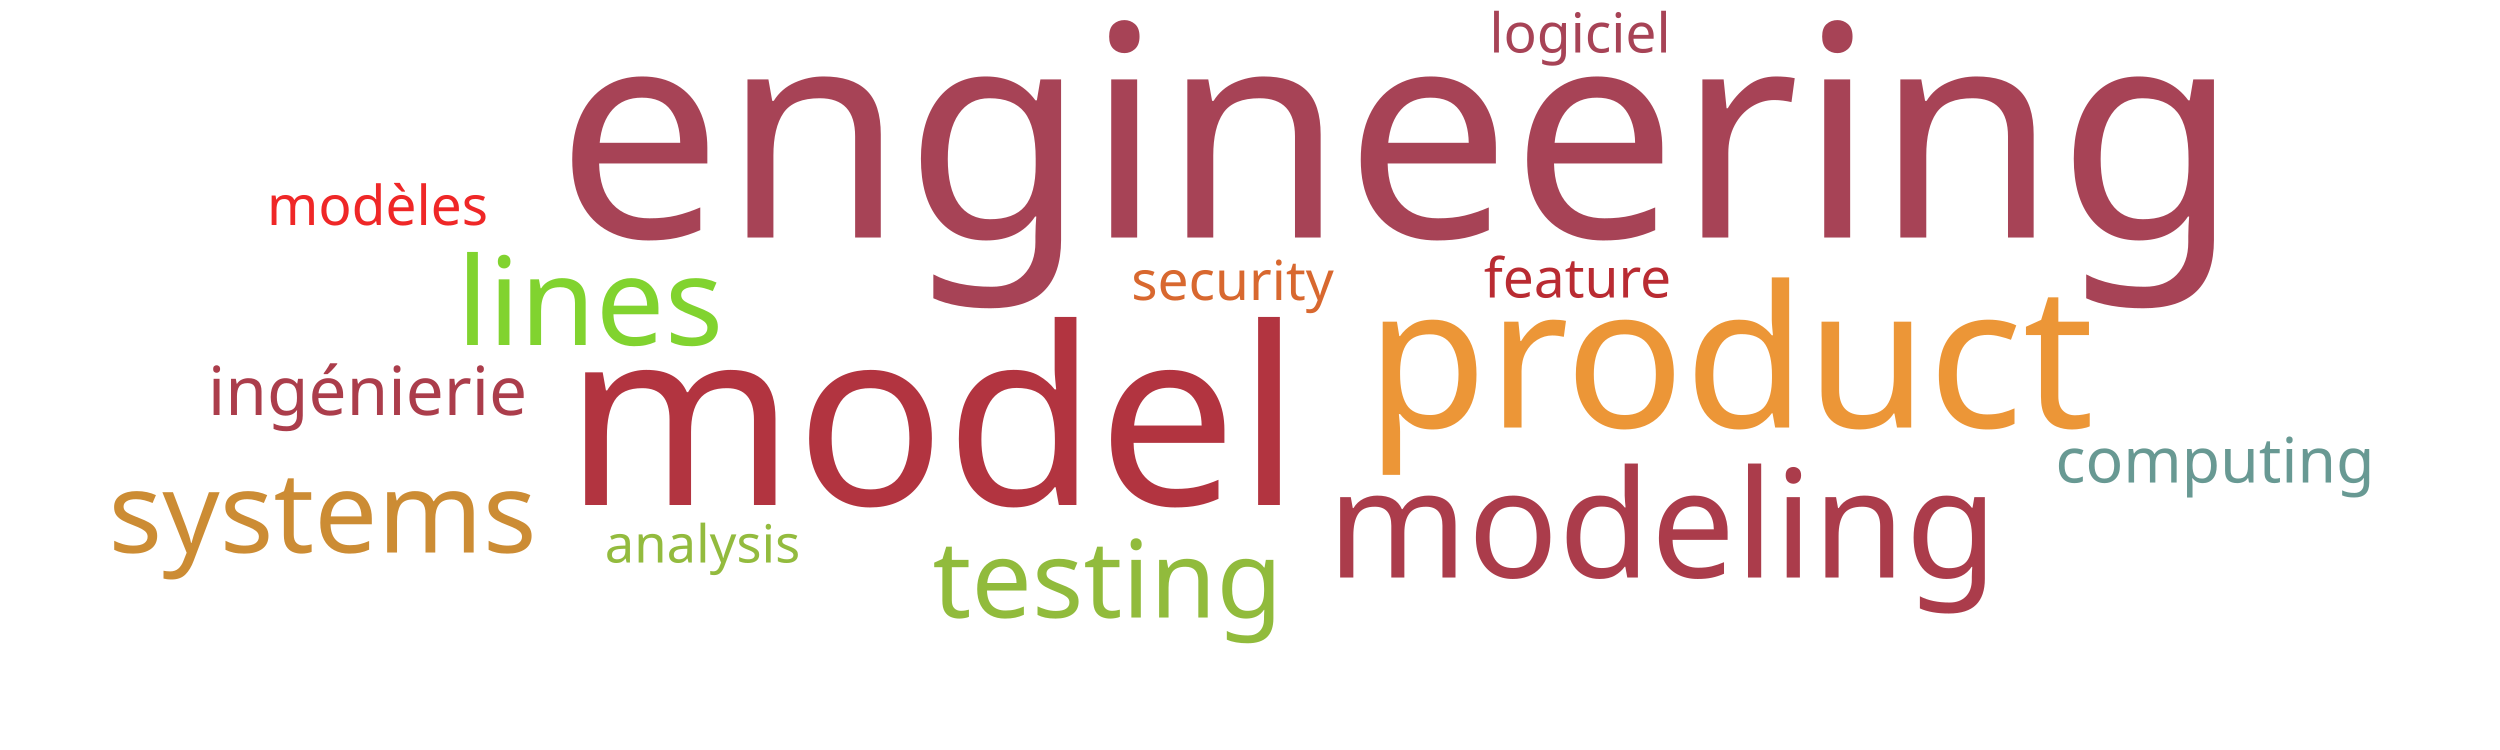
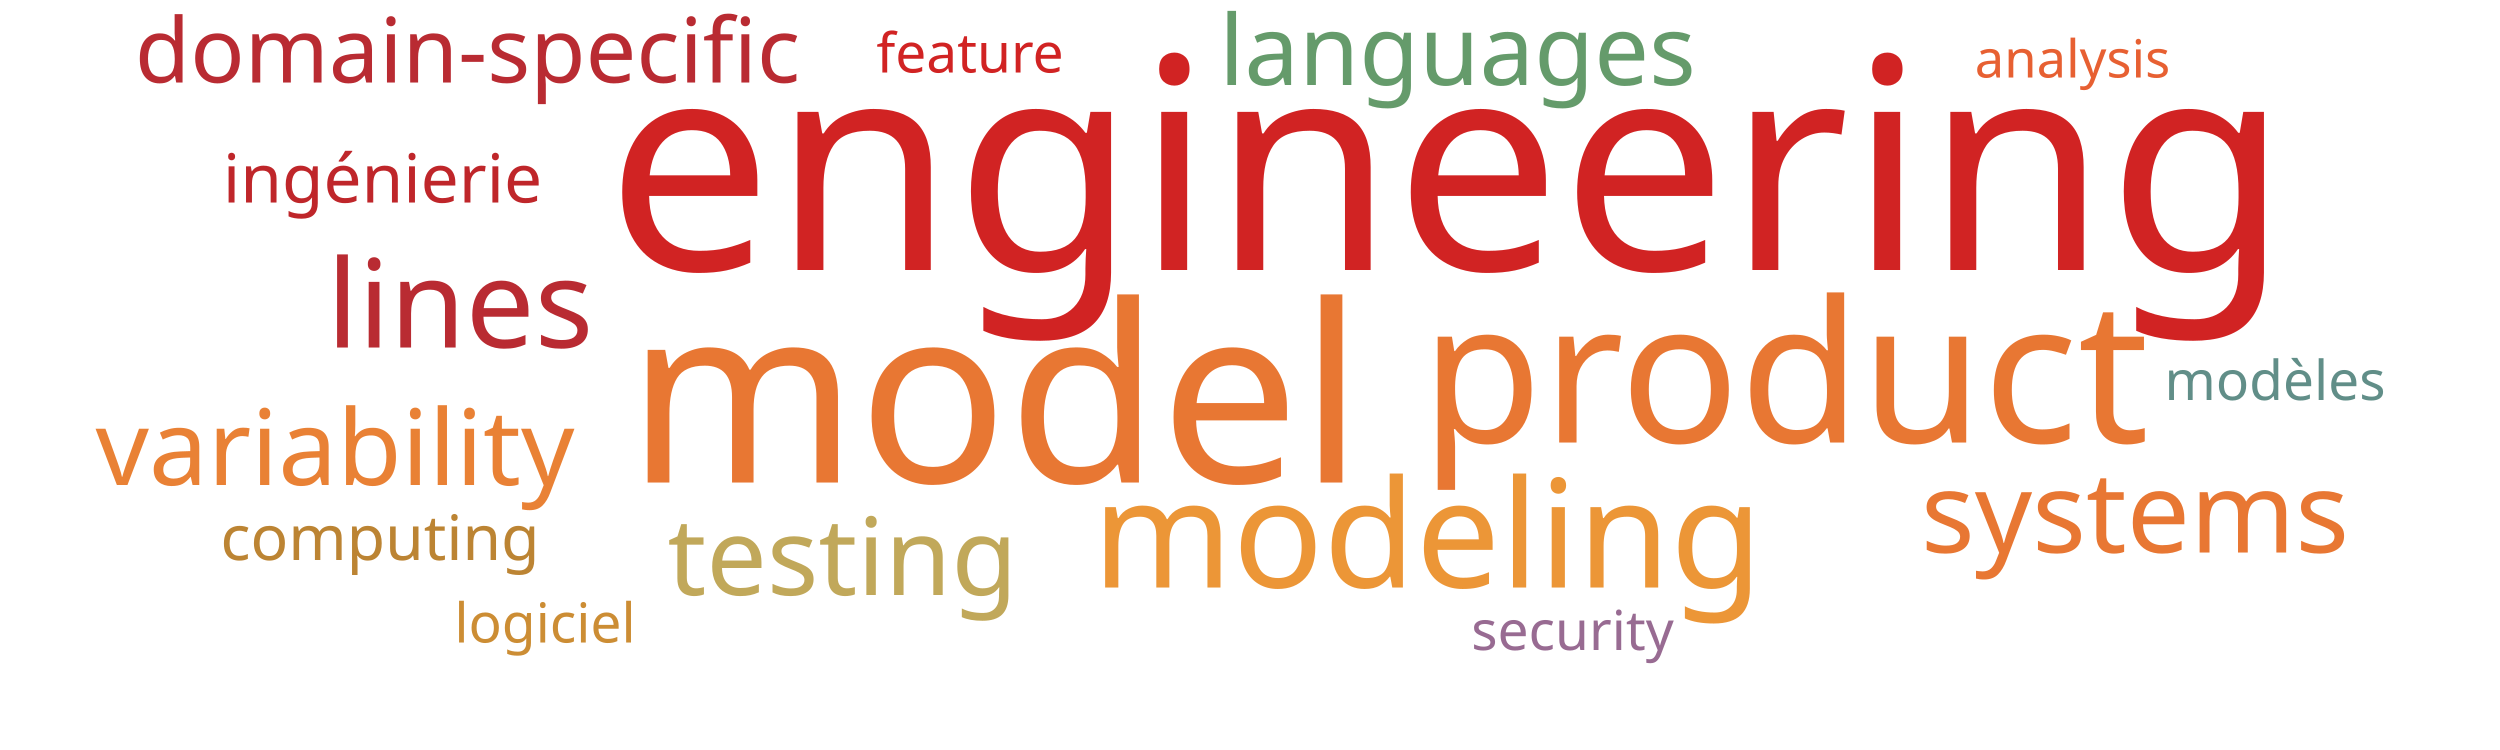
<svg xmlns="http://www.w3.org/2000/svg" width="1000" height="300">
  <g transform="translate(500, 150)">
-     <text text-anchor="middle" style="font-family: Impact; font-size: 118px; fill: #a74356" transform="translate(59,-55)rotate(0)">engineering</text>
-     <text text-anchor="middle" style="font-family: Impact; font-size: 99px; fill: #b23440" transform="translate(-127,52)rotate(0)">model</text>
-     <text text-anchor="middle" style="font-family: Impact; font-size: 79px; fill: #ec9637" transform="translate(192,21)rotate(0)">product</text>
-     <text text-anchor="middle" style="font-family: Impact; font-size: 60px; fill: #ab3c4b" transform="translate(165,81)rotate(0)">modeling</text>
-     <text text-anchor="middle" style="font-family: Impact; font-size: 49px; fill: #81d32f" transform="translate(-264,-12)rotate(0)">lines</text>
-     <text text-anchor="middle" style="font-family: Impact; font-size: 45px; fill: #cc8c34" transform="translate(-371,71)rotate(0)">systems</text>
-     <text text-anchor="middle" style="font-family: Impact; font-size: 43px; fill: #91bb3c" transform="translate(-57,97)rotate(0)">testing</text>
-     <text text-anchor="middle" style="font-family: Impact; font-size: 27px; fill: #ab3d4b" transform="translate(-353,16)rotate(0)">ingénierie</text>
-     <text text-anchor="middle" style="font-family: Impact; font-size: 25px; fill: #689993" transform="translate(386,43)rotate(0)">computing</text>
-     <text text-anchor="middle" style="font-family: Impact; font-size: 22px; fill: #d8682f" transform="translate(-7,-30)rotate(0)">security</text>
-     <text text-anchor="middle" style="font-family: Impact; font-size: 22px; fill: #b92b32" transform="translate(131,-31)rotate(0)">feature</text>
-     <text text-anchor="middle" style="font-family: Impact; font-size: 22px; fill: #ef2727" transform="translate(-349,-60)rotate(0)">modèles</text>
-     <text text-anchor="middle" style="font-family: Impact; font-size: 22px; fill: #a74356" transform="translate(132,-129)rotate(0)">logiciel</text>
-     <text text-anchor="middle" style="font-family: Impact; font-size: 21px; fill: #93bb3e" transform="translate(-219,75)rotate(0)">analysis</text>
+     <text text-anchor="middle" style="font-family: Impact; font-size: 118px; fill: #d12323" transform="translate(79,-42)rotate(0)">engineering</text>
+     <text text-anchor="middle" style="font-family: Impact; font-size: 99px; fill: #e87733" transform="translate(-102,43)rotate(0)">model</text>
+     <text text-anchor="middle" style="font-family: Impact; font-size: 79px; fill: #e87733" transform="translate(214,27)rotate(0)">product</text>
+     <text text-anchor="middle" style="font-family: Impact; font-size: 60px; fill: #ec9637" transform="translate(71,85)rotate(0)">modeling</text>
+     <text text-anchor="middle" style="font-family: Impact; font-size: 49px; fill: #b92b32" transform="translate(-316,-11)rotate(0)">lines</text>
+     <text text-anchor="middle" style="font-family: Impact; font-size: 45px; fill: #e87733" transform="translate(354,71)rotate(0)">systems</text>
+     <text text-anchor="middle" style="font-family: Impact; font-size: 43px; fill: #c1a85a" transform="translate(-163,88)rotate(0)">testing</text>
+     <text text-anchor="middle" style="font-family: Impact; font-size: 42px; fill: #e98135" transform="translate(-366,44)rotate(0)">variability</text>
+     <text text-anchor="middle" style="font-family: Impact; font-size: 39px; fill: #659b6b" transform="translate(83,-116)rotate(0)">languages</text>
+     <text text-anchor="middle" style="font-family: Impact; font-size: 36px; fill: #b92b32" transform="translate(-313,-117)rotate(0)">domain-specific</text>
+     <text text-anchor="middle" style="font-family: Impact; font-size: 27px; fill: #bf262a" transform="translate(-347,-69)rotate(0)">ingénierie</text>
+     <text text-anchor="middle" style="font-family: Impact; font-size: 25px; fill: #bc8433" transform="translate(-348,74)rotate(0)">computing</text>
+     <text text-anchor="middle" style="font-family: Impact; font-size: 22px; fill: #986b92" transform="translate(129,110)rotate(0)">security</text>
+     <text text-anchor="middle" style="font-family: Impact; font-size: 22px; fill: #d12323" transform="translate(-112,-121)rotate(0)">feature</text>
+     <text text-anchor="middle" style="font-family: Impact; font-size: 22px; fill: #618e88" transform="translate(410,10)rotate(0)">modèles</text>
+     <text text-anchor="middle" style="font-family: Impact; font-size: 22px; fill: #cc8d34" transform="translate(-282,107)rotate(0)">logiciel</text>
+     <text text-anchor="middle" style="font-family: Impact; font-size: 21px; fill: #e76032" transform="translate(329,-119)rotate(0)">analysis</text>
  </g>
</svg>
